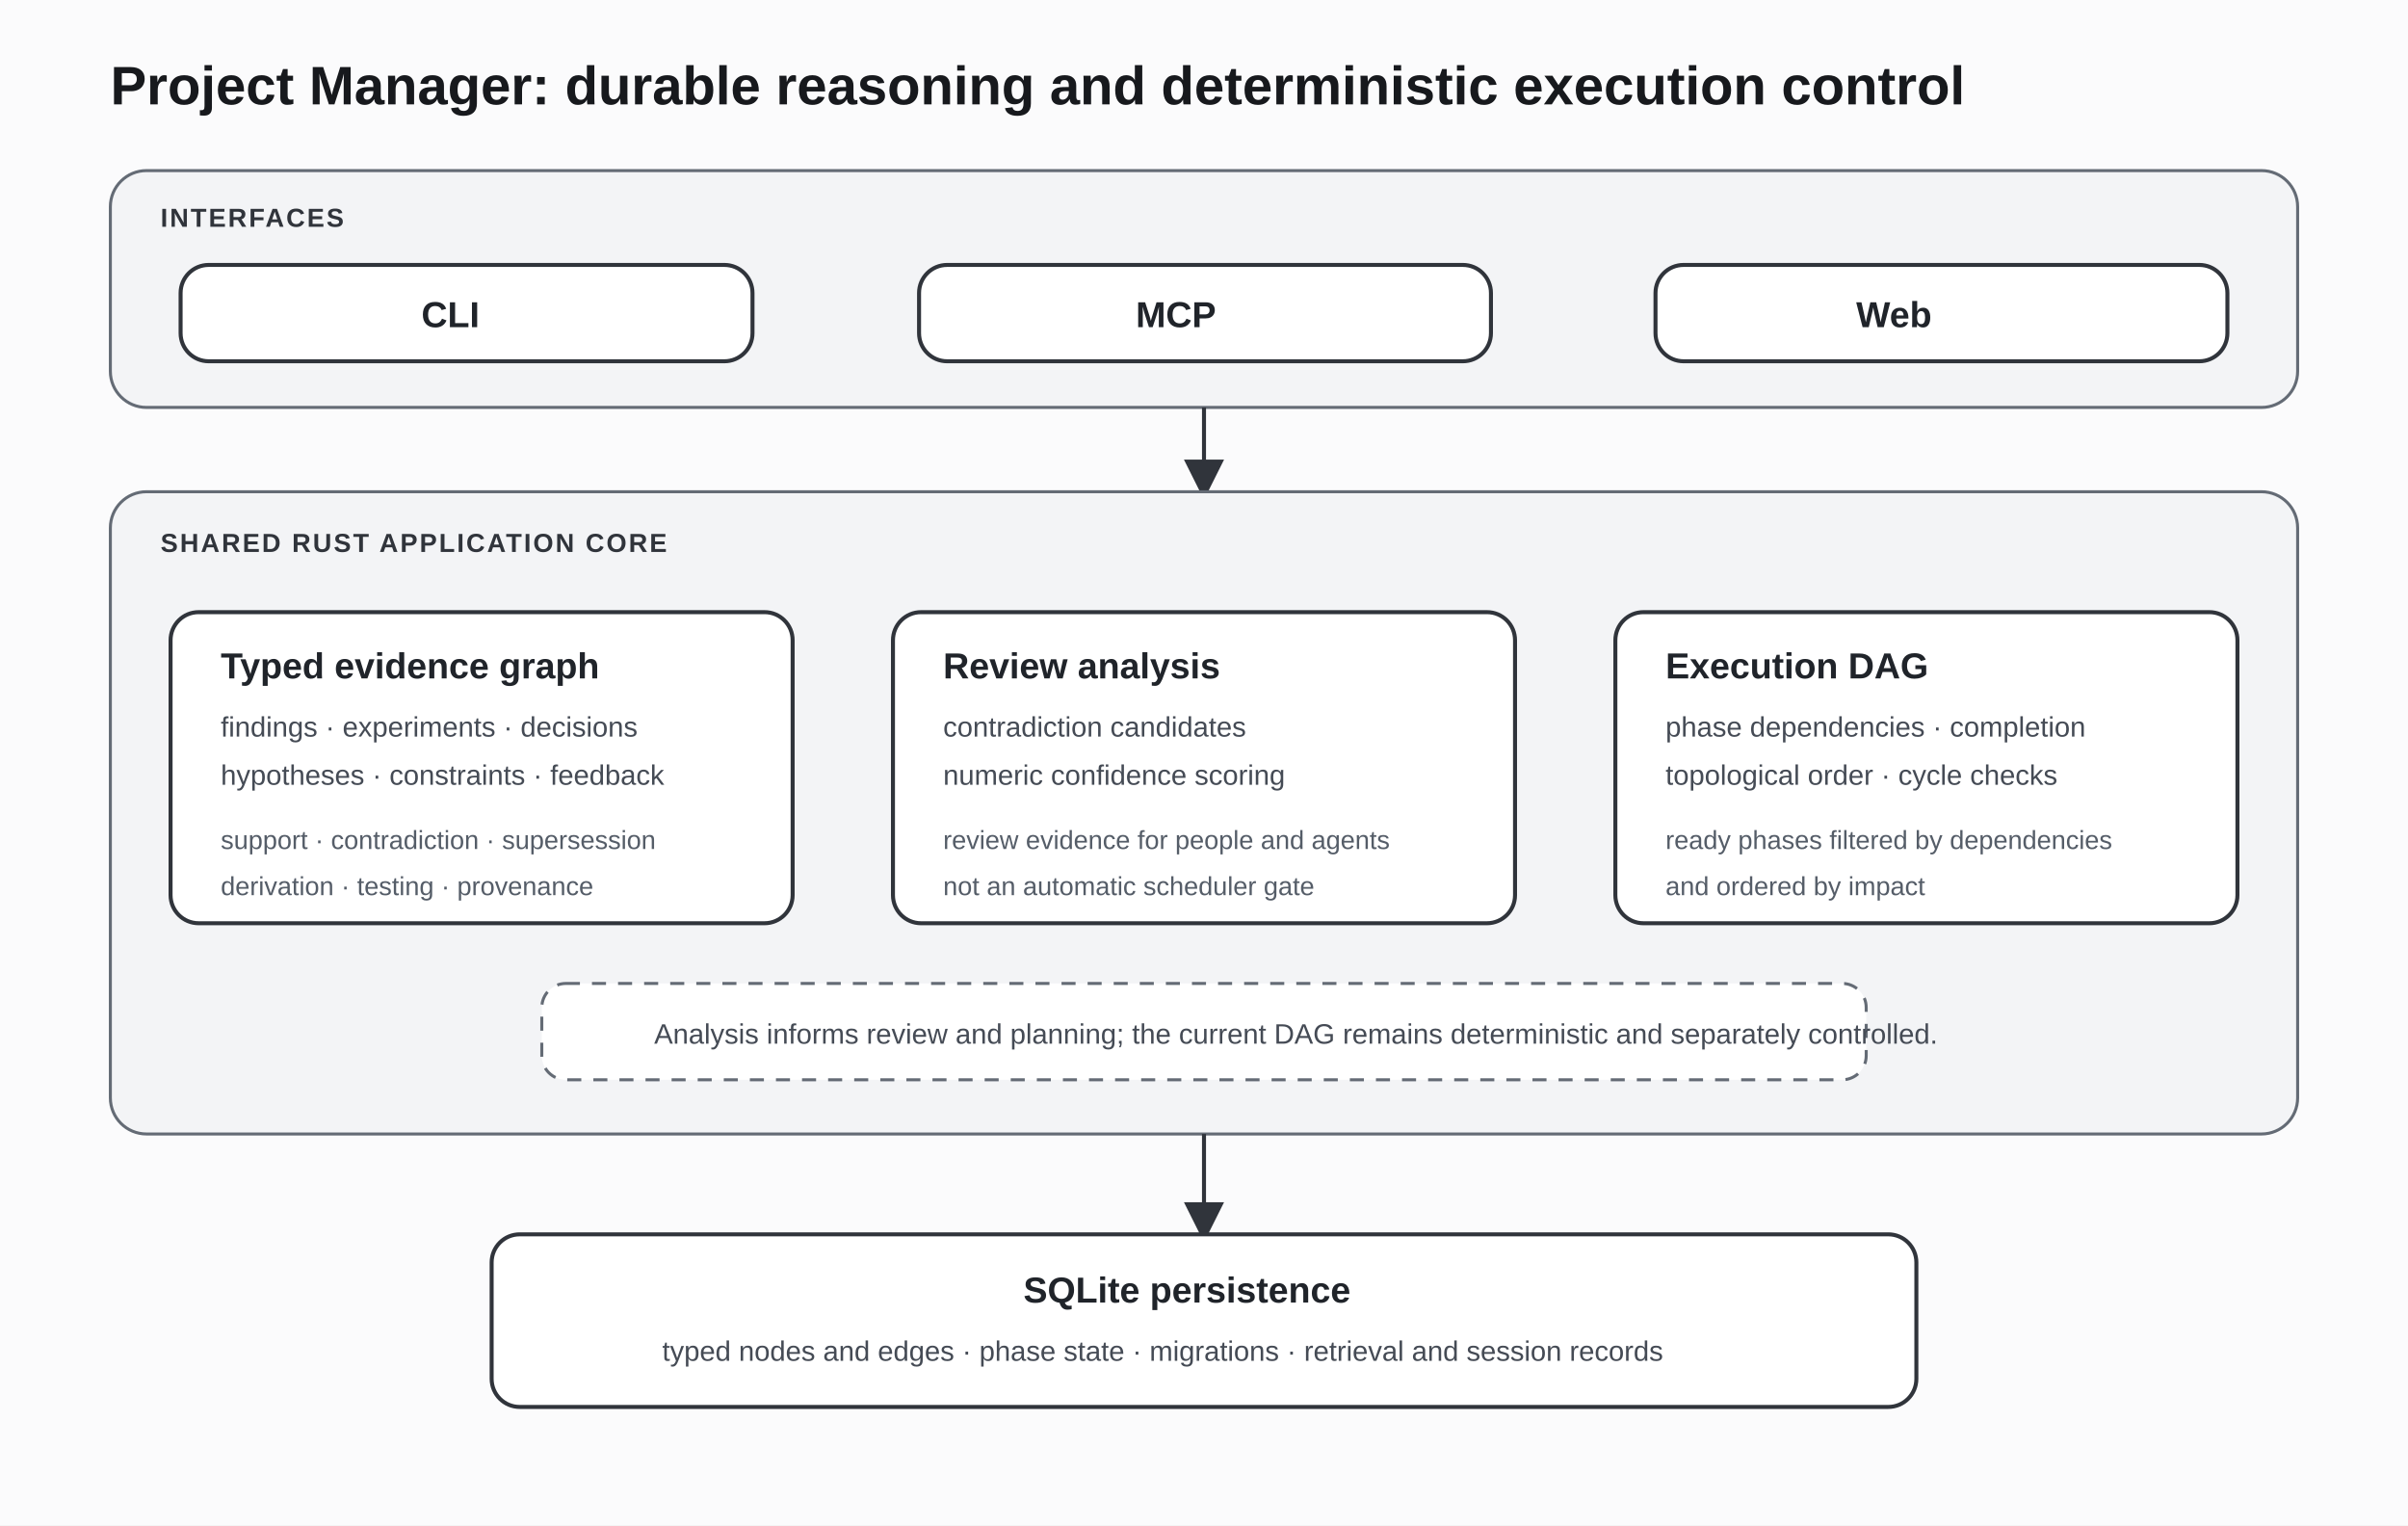
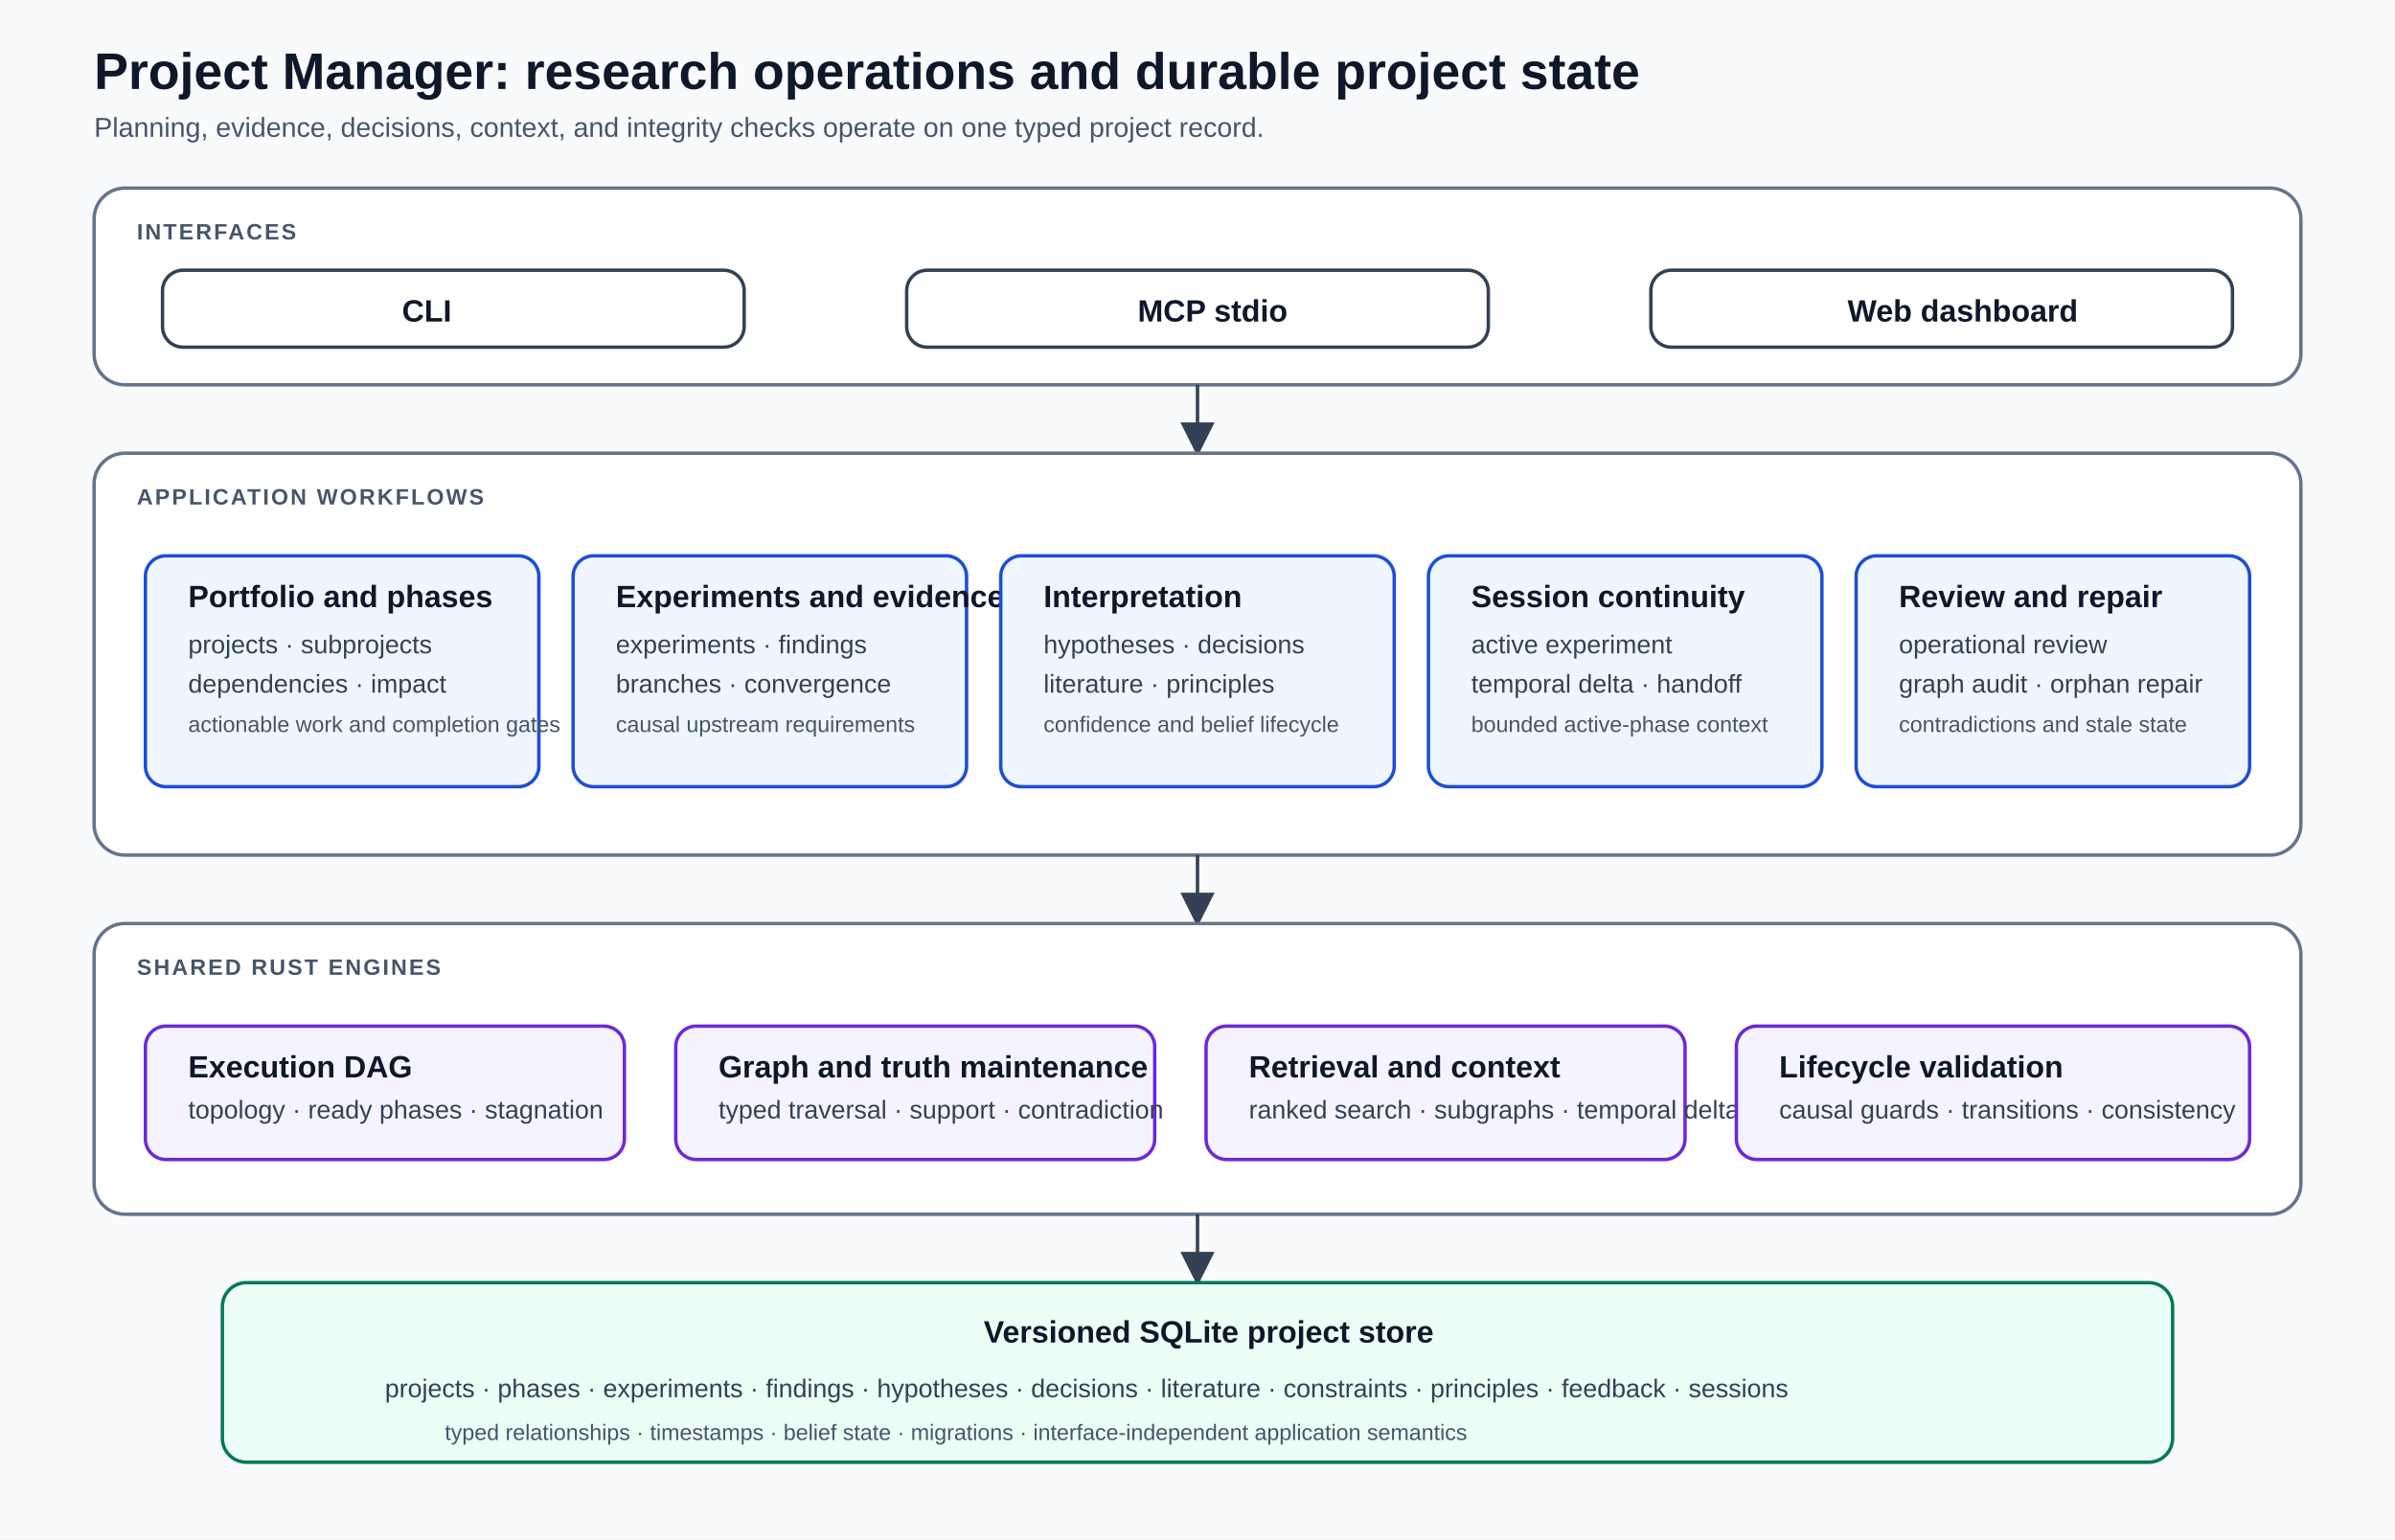
- <svg xmlns="http://www.w3.org/2000/svg" width="1200" height="760" viewBox="0 0 1200 760" role="img" aria-labelledby="title desc">
+ <svg xmlns="http://www.w3.org/2000/svg" width="1400" height="900" viewBox="0 0 1400 900" role="img" aria-labelledby="title desc">
  <defs>
-     <marker id="arrow" markerWidth="10" markerHeight="10" refX="8" refY="5" orient="auto">
-       <path d="M0,0 L10,5 L0,10 Z" fill="#30343b" />
+     <marker id="arrow" markerWidth="10" markerHeight="10" refX="9" refY="5" orient="auto">
+       <path d="M0,0 L10,5 L0,10 Z" fill="#334155" />
    </marker>
    <style>
-       .bg{fill:#fbfbfc}.box{fill:#fff;stroke:#30343b;stroke-width:2;rx:14}.group{fill:#f3f4f6;stroke:#646b75;stroke-width:1.5;rx:18}.note{fill:#fff;stroke:#646b75;stroke-width:1.5;stroke-dasharray:7 6;rx:12}
-       .title{font:700 27px Arial,sans-serif;fill:#17191d}.label{font:700 13px Arial,sans-serif;fill:#30343b;letter-spacing:1px}.head{font:700 18px Arial,sans-serif;fill:#20242a}.body{font:14px Arial,sans-serif;fill:#454b55}.small{font:13px Arial,sans-serif;fill:#555d68}.arrow{stroke:#30343b;stroke-width:2;fill:none;marker-end:url(#arrow)}
+       .bg{fill:#f8fafc}.group{fill:#ffffff;stroke:#64748b;stroke-width:2;rx:18}.box{fill:#ffffff;stroke:#334155;stroke-width:2;rx:12}.service{fill:#eff6ff;stroke:#1d4ed8;stroke-width:2;rx:12}.engine{fill:#f5f3ff;stroke:#6d28d9;stroke-width:2;rx:12}.store{fill:#ecfdf5;stroke:#047857;stroke-width:2;rx:14}.title{font:700 30px Arial,sans-serif;fill:#0f172a}.subtitle{font:16px Arial,sans-serif;fill:#475569}.label{font:700 13px Arial,sans-serif;fill:#475569;letter-spacing:1.2px}.head{font:700 18px Arial,sans-serif;fill:#0f172a}.body{font:15px Arial,sans-serif;fill:#334155}.small{font:13px Arial,sans-serif;fill:#475569}.arrow{stroke:#334155;stroke-width:2;fill:none;marker-end:url(#arrow)}
    </style>
  </defs>
-   <rect class="bg" width="1200" height="760" />
-   <text x="55" y="52" class="title">Project Manager: durable reasoning and deterministic execution control</text>
-   <rect class="group" x="55" y="85" width="1090" height="118" />
-   <text x="80" y="113" class="label">INTERFACES</text>
-   <rect class="box" x="90" y="132" width="285" height="48" />
-   <text x="210" y="163" class="head">CLI</text>
-   <rect class="box" x="458" y="132" width="285" height="48" />
-   <text x="566" y="163" class="head">MCP</text>
-   <rect class="box" x="825" y="132" width="285" height="48" />
-   <text x="925" y="163" class="head">Web</text>
-   <path class="arrow" d="M600 203 L600 245" />
-   <rect class="group" x="55" y="245" width="1090" height="320" />
-   <text x="80" y="275" class="label">SHARED RUST APPLICATION CORE</text>
-   <rect class="box" x="85" y="305" width="310" height="155" />
-   <text x="110" y="338" class="head">Typed evidence graph</text>
-   <text x="110" y="367" class="body">findings · experiments · decisions</text>
-   <text x="110" y="391" class="body">hypotheses · constraints · feedback</text>
-   <text x="110" y="423" class="small">support · contradiction · supersession</text>
-   <text x="110" y="446" class="small">derivation · testing · provenance</text>
-   <rect class="box" x="445" y="305" width="310" height="155" />
-   <text x="470" y="338" class="head">Review analysis</text>
-   <text x="470" y="367" class="body">contradiction candidates</text>
-   <text x="470" y="391" class="body">numeric confidence scoring</text>
-   <text x="470" y="423" class="small">review evidence for people and agents</text>
-   <text x="470" y="446" class="small">not an automatic scheduler gate</text>
-   <rect class="box" x="805" y="305" width="310" height="155" />
-   <text x="830" y="338" class="head">Execution DAG</text>
-   <text x="830" y="367" class="body">phase dependencies · completion</text>
-   <text x="830" y="391" class="body">topological order · cycle checks</text>
-   <text x="830" y="423" class="small">ready phases filtered by dependencies</text>
-   <text x="830" y="446" class="small">and ordered by impact</text>
-   <rect class="note" x="270" y="490" width="660" height="48" />
-   <text x="326" y="520" class="body">Analysis informs review and planning; the current DAG remains deterministic and separately controlled.</text>
-   <path class="arrow" d="M600 565 L600 615" />
-   <rect class="box" x="245" y="615" width="710" height="86" />
-   <text x="510" y="649" class="head">SQLite persistence</text>
-   <text x="330" y="678" class="body">typed nodes and edges · phase state · migrations · retrieval and session records</text>
+   <rect class="bg" width="1400" height="900" />
+   <text x="55" y="52" class="title">Project Manager: research operations and durable project state</text>
+   <text x="55" y="80" class="subtitle">Planning, evidence, decisions, context, and integrity checks operate on one typed project record.</text>
+   <rect class="group" x="55" y="110" width="1290" height="115" />
+   <text x="80" y="140" class="label">INTERFACES</text>
+   <rect class="box" x="95" y="158" width="340" height="45" />
+   <text x="235" y="188" class="head">CLI</text>
+   <rect class="box" x="530" y="158" width="340" height="45" />
+   <text x="665" y="188" class="head">MCP stdio</text>
+   <rect class="box" x="965" y="158" width="340" height="45" />
+   <text x="1080" y="188" class="head">Web dashboard</text>
+   <path class="arrow" d="M700 225 L700 265" />
+   <rect class="group" x="55" y="265" width="1290" height="235" />
+   <text x="80" y="295" class="label">APPLICATION WORKFLOWS</text>
+   <rect class="service" x="85" y="325" width="230" height="135" />
+   <text x="110" y="355" class="head">Portfolio and phases</text>
+   <text x="110" y="382" class="body">projects · subprojects</text>
+   <text x="110" y="405" class="body">dependencies · impact</text>
+   <text x="110" y="428" class="small">actionable work and completion gates</text>
+   <rect class="service" x="335" y="325" width="230" height="135" />
+   <text x="360" y="355" class="head">Experiments and evidence</text>
+   <text x="360" y="382" class="body">experiments · findings</text>
+   <text x="360" y="405" class="body">branches · convergence</text>
+   <text x="360" y="428" class="small">causal upstream requirements</text>
+   <rect class="service" x="585" y="325" width="230" height="135" />
+   <text x="610" y="355" class="head">Interpretation</text>
+   <text x="610" y="382" class="body">hypotheses · decisions</text>
+   <text x="610" y="405" class="body">literature · principles</text>
+   <text x="610" y="428" class="small">confidence and belief lifecycle</text>
+   <rect class="service" x="835" y="325" width="230" height="135" />
+   <text x="860" y="355" class="head">Session continuity</text>
+   <text x="860" y="382" class="body">active experiment</text>
+   <text x="860" y="405" class="body">temporal delta · handoff</text>
+   <text x="860" y="428" class="small">bounded active-phase context</text>
+   <rect class="service" x="1085" y="325" width="230" height="135" />
+   <text x="1110" y="355" class="head">Review and repair</text>
+   <text x="1110" y="382" class="body">operational review</text>
+   <text x="1110" y="405" class="body">graph audit · orphan repair</text>
+   <text x="1110" y="428" class="small">contradictions and stale state</text>
+   <path class="arrow" d="M700 500 L700 540" />
+   <rect class="group" x="55" y="540" width="1290" height="170" />
+   <text x="80" y="570" class="label">SHARED RUST ENGINES</text>
+   <rect class="engine" x="85" y="600" width="280" height="78" />
+   <text x="110" y="630" class="head">Execution DAG</text>
+   <text x="110" y="654" class="body">topology · ready phases · stagnation</text>
+   <rect class="engine" x="395" y="600" width="280" height="78" />
+   <text x="420" y="630" class="head">Graph and truth maintenance</text>
+   <text x="420" y="654" class="body">typed traversal · support · contradiction</text>
+   <rect class="engine" x="705" y="600" width="280" height="78" />
+   <text x="730" y="630" class="head">Retrieval and context</text>
+   <text x="730" y="654" class="body">ranked search · subgraphs · temporal delta</text>
+   <rect class="engine" x="1015" y="600" width="300" height="78" />
+   <text x="1040" y="630" class="head">Lifecycle validation</text>
+   <text x="1040" y="654" class="body">causal guards · transitions · consistency</text>
+   <path class="arrow" d="M700 710 L700 750" />
+   <rect class="store" x="130" y="750" width="1140" height="105" />
+   <text x="575" y="785" class="head">Versioned SQLite project store</text>
+   <text x="225" y="817" class="body">projects · phases · experiments · findings · hypotheses · decisions · literature · constraints · principles · feedback · sessions</text>
+   <text x="260" y="842" class="small">typed relationships · timestamps · belief state · migrations · interface-independent application semantics</text>
</svg>
